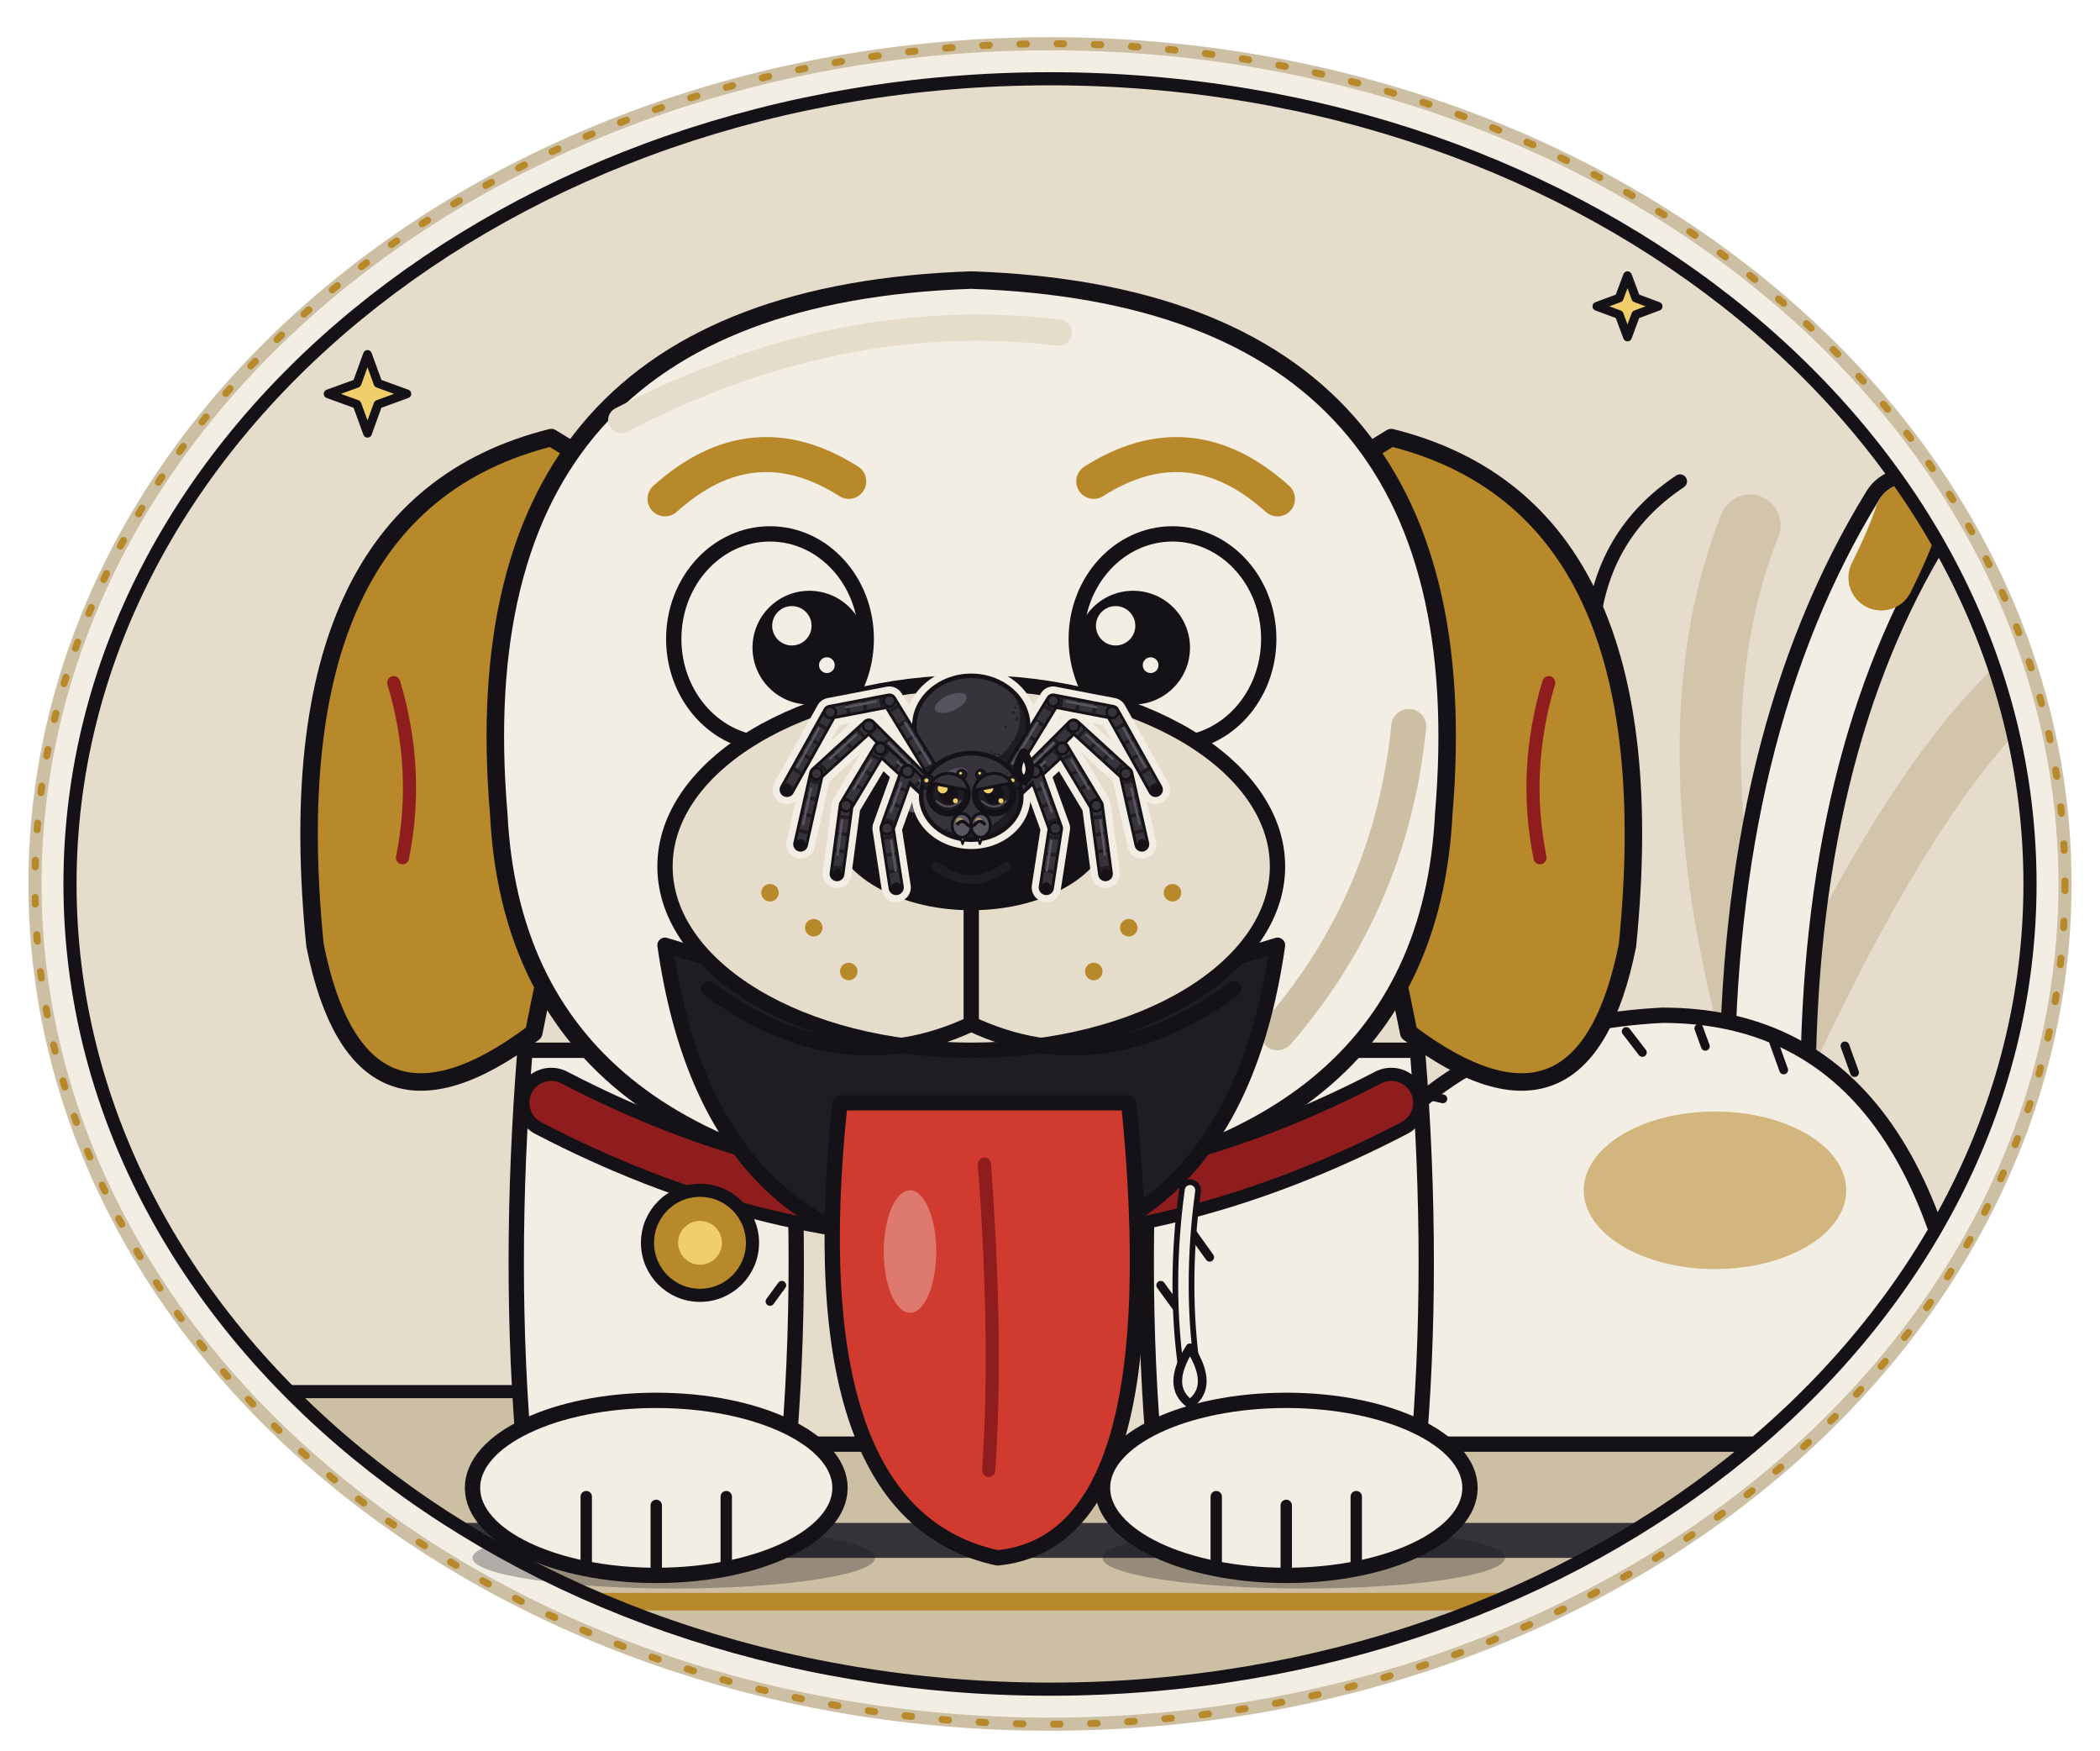
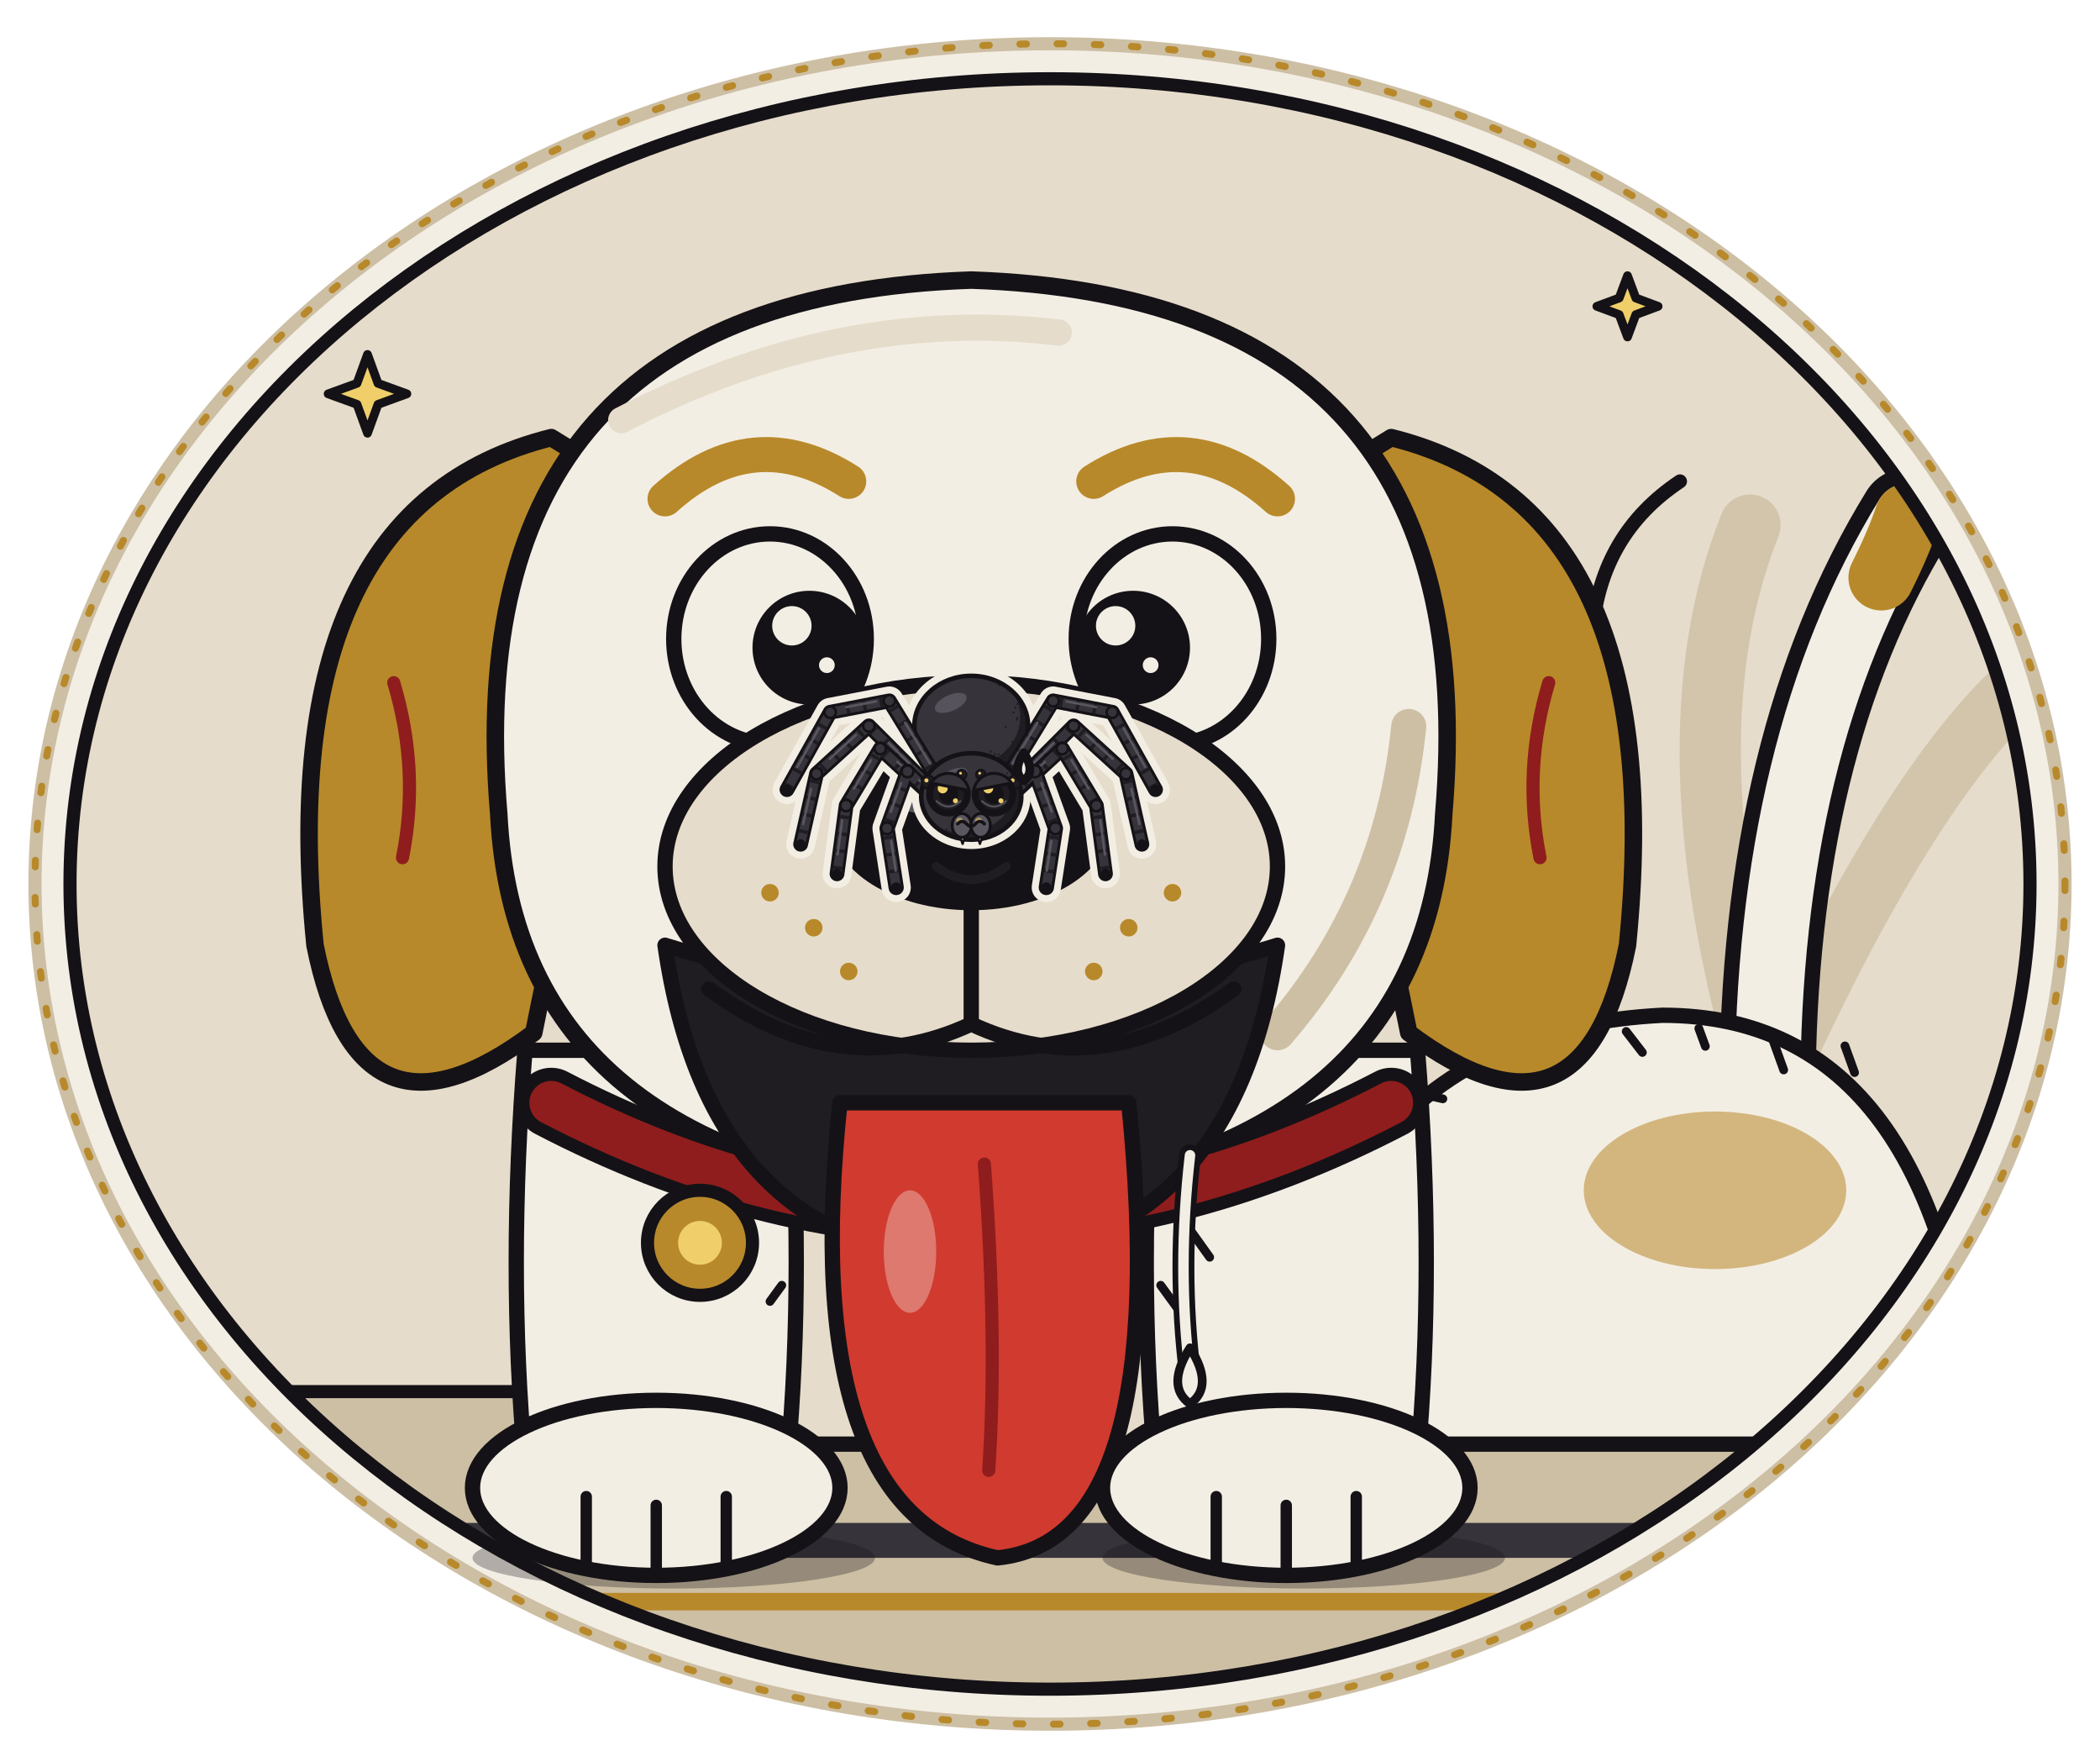
<svg xmlns="http://www.w3.org/2000/svg" viewBox="0 0 480 400" role="img" aria-labelledby="creature-dog-title">
  <clipPath id="cr-dog-ov0">
    <ellipse cx="240" cy="202" rx="224" ry="184" fill="#000" />
  </clipPath>
  <ellipse cx="240" cy="202" rx="232" ry="192" fill="#f3eee4" stroke="#cdbfa4" stroke-width="3" />
  <ellipse cx="240" cy="202" rx="224" ry="184" fill="#e6dccb" stroke="#cdbfa4" stroke-width="2.5" />
  <g clip-path="url(#cr-dog-ov0)">
    <path d="M0 318 H480 V400 H0 Z" fill="#cdbfa4" />
    <path d="M0 318 L480 318" stroke="#141216" stroke-width="3" stroke-linecap="round" />
    <path d="M40 352 H440" fill="none" stroke="#36343a" stroke-width="8" stroke-linecap="round" stroke-linejoin="round" />
    <path d="M40 366 H440" fill="none" stroke="#b8892a" stroke-width="4" stroke-linecap="round" stroke-linejoin="round" />
    <path d="M404 250 Q380 170 400 120" fill="none" stroke="#cdbfa4" stroke-width="14" stroke-linecap="round" stroke-linejoin="round" opacity="0.8" />
    <path d="M404 250 Q440 170 470 150" fill="none" stroke="#cdbfa4" stroke-width="14" stroke-linecap="round" stroke-linejoin="round" opacity="0.8" />
    <path d="M404 250 Q404 170 436 118" fill="none" stroke="#141216" stroke-width="22" stroke-linecap="round" stroke-linejoin="round" />
    <path d="M404 250 Q404 170 436 118" fill="none" stroke="#f3eee4" stroke-width="15" stroke-linecap="round" stroke-linejoin="round" />
    <path d="M430 132 Q434 124 436 118" fill="none" stroke="#b8892a" stroke-width="15" stroke-linecap="round" stroke-linejoin="round" />
    <path d="M290 330 Q300 236 380 232 Q444 232 452 330 Z" fill="#f3eee4" stroke="#141216" stroke-width="3.5" stroke-linecap="round" stroke-linejoin="round" />
    <ellipse cx="392" cy="272" rx="30" ry="18" fill="#b8892a" opacity="0.55" />
    <path d="M305 274 l7.5 1.8M315 262 l5.2 1.2M325 250 l4.8 1.1M338.3 242.3 l2.7 3.4M355 239 l3 3.9M371.7 235.7 l3.7 4.8M388.3 235 l1.5 4.1M405 237 l2.7 7.5M421.7 239 l2.2 6.1" stroke="#141216" stroke-width="2" stroke-linecap="round" fill="none" />
    <path d="M384 110 q-18 12 -20 34 M452 108 q18 6 26 26 M410 82 q16 -4 30 6" fill="none" stroke="#141216" stroke-width="3.2" stroke-linecap="round" stroke-linejoin="round" />
  </g>
  <ellipse cx="240" cy="202" rx="224" ry="184" fill="none" stroke="#141216" stroke-width="3" />
  <ellipse cx="240" cy="202" rx="232" ry="192" fill="none" stroke="#b8892a" stroke-width="1.6" stroke-dasharray="1.5 7" stroke-linecap="round" />
  <path d="M138 250 Q222 236 306 250 L294 330 L150 330 Z" fill="#e6dccb" stroke="#141216" stroke-width="3.5" stroke-linecap="round" stroke-linejoin="round" />
  <path d="M120 240 Q116 290 120 334 L180 334 Q184 290 180 240 Z" fill="#f3eee4" stroke="#141216" stroke-width="3.5" stroke-linecap="round" stroke-linejoin="round" />
  <path d="M264 240 Q260 290 264 334 L324 334 Q328 290 324 240 Z" fill="#f3eee4" stroke="#141216" stroke-width="3.5" stroke-linecap="round" stroke-linejoin="round" />
  <path d="M165.3 268.3 l-2.8 3.9M172 281 l-4.3 6.1M178.7 293.7 l-2.7 3.7" stroke="#141216" stroke-width="2" stroke-linecap="round" fill="none" />
  <path d="M278.7 268.3 l3.5 4.9M272 281 l4.5 6.3M265.3 293.7 l4 5.5" stroke="#141216" stroke-width="2" stroke-linecap="round" fill="none" />
  <path d="M126 100 Q62 116 72 216 Q82 266 122 236 Q134 176 152 116 Z" fill="#b8892a" stroke="#141216" stroke-width="4" stroke-linecap="round" stroke-linejoin="round" />
  <path d="M318 100 Q382 116 372 216 Q362 266 322 236 Q310 176 292 116 Z" fill="#b8892a" stroke="#141216" stroke-width="4" stroke-linecap="round" stroke-linejoin="round" />
  <path d="M90 156 q6 20 2 40 M354 156 q-6 20 -2 40" fill="none" stroke="#8f1d1d" stroke-width="3" stroke-linecap="round" stroke-linejoin="round" />
  <path d="M114 186 Q104 68 222 64 Q340 68 330 186 Q326 266 222 274 Q118 266 114 186 Z" fill="#f3eee4" stroke="#141216" stroke-width="4" stroke-linecap="round" stroke-linejoin="round" />
  <path d="M142 96 Q192 70 242 76" fill="none" stroke="#e6dccb" stroke-width="6" stroke-linecap="round" stroke-linejoin="round" />
  <path d="M292 236 Q318 206 322 166" fill="none" stroke="#cdbfa4" stroke-width="8" stroke-linecap="round" stroke-linejoin="round" />
  <path d="M152 114 q20 -18 42 -4 M292 114 q-20 -18 -42 -4" fill="none" stroke="#b8892a" stroke-width="8" stroke-linecap="round" stroke-linejoin="round" />
  <ellipse cx="176" cy="146" rx="22" ry="24" fill="#f3eee4" stroke="#141216" stroke-width="3.5" />
  <circle cx="185" cy="148" r="13" fill="#141216" />
  <circle cx="181" cy="143" r="4.5" fill="#f3eee4" />
  <circle cx="189" cy="152" r="1.8" fill="#f3eee4" />
  <ellipse cx="268" cy="146" rx="22" ry="24" fill="#f3eee4" stroke="#141216" stroke-width="3.5" />
  <circle cx="259" cy="148" r="13" fill="#141216" />
  <circle cx="255" cy="143" r="4.5" fill="#f3eee4" />
  <circle cx="263" cy="152" r="1.8" fill="#f3eee4" />
  <path d="M126 252 Q222 302 318 252" fill="none" stroke="#141216" stroke-width="16" stroke-linecap="round" stroke-linejoin="round" />
  <path d="M126 252 Q222 302 318 252" fill="none" stroke="#8f1d1d" stroke-width="10" stroke-linecap="round" stroke-linejoin="round" />
  <circle cx="160" cy="284" r="12" fill="#b8892a" stroke="#141216" stroke-width="3" />
  <circle cx="160" cy="284" r="5" fill="#f0cf6b" />
  <path d="M152 216 Q162 286 222 288 Q282 286 292 216 Q222 238 152 216 Z" fill="#1f1d22" stroke="#141216" stroke-width="3.5" stroke-linecap="round" stroke-linejoin="round" />
  <path d="M192 252 Q182 346 228 356 Q268 352 258 252 Z" fill="#d13a2f" stroke="#141216" stroke-width="3.5" stroke-linecap="round" stroke-linejoin="round" />
  <path d="M225 266 Q228 306 226 336" fill="none" stroke="#8f1d1d" stroke-width="3" stroke-linecap="round" stroke-linejoin="round" />
  <ellipse cx="208" cy="286" rx="6" ry="14" fill="#f3eee4" opacity="0.35" />
  <ellipse cx="222" cy="198" rx="70" ry="42" fill="#e6dccb" stroke="#141216" stroke-width="3.5" />
  <path d="M222 206 V234 M222 234 Q192 248 162 226 M222 234 Q252 248 282 226" fill="none" stroke="#141216" stroke-width="3.5" stroke-linecap="round" stroke-linejoin="round" />
  <circle cx="186" cy="212" r="2" fill="#b8892a" />
  <circle cx="176" cy="204" r="2" fill="#b8892a" />
  <circle cx="194" cy="222" r="2" fill="#b8892a" />
  <circle cx="258" cy="212" r="2" fill="#b8892a" />
  <circle cx="268" cy="204" r="2" fill="#b8892a" />
  <circle cx="250" cy="222" r="2" fill="#b8892a" />
  <ellipse cx="222" cy="188" rx="32" ry="20" fill="#141216" />
  <ellipse cx="212" cy="181" rx="9" ry="5" fill="#5a5660" />
  <path d="M214 198 q8 6 16 0" fill="none" stroke="#1f1d22" stroke-width="2" stroke-linecap="round" stroke-linejoin="round" />
-   <path d="M272 272 Q269 294 272 314" fill="none" stroke="#141216" stroke-width="5" stroke-linecap="round" stroke-linejoin="round" />
-   <path d="M272 272 Q269 294 272 314" fill="none" stroke="#f3eee4" stroke-width="2.4" stroke-linecap="round" stroke-linejoin="round" />
+   <path d="M272 264 Q269 290 272 314" fill="none" stroke="#141216" stroke-width="5" stroke-linecap="round" stroke-linejoin="round" />
+   <path d="M272 264 Q269 290 272 314" fill="none" stroke="#f3eee4" stroke-width="2.4" stroke-linecap="round" stroke-linejoin="round" />
  <path d="M272 308 q-5.6 8.8 0 12.8 q5.6 -4 0 -12.8 Z" fill="#f3eee4" stroke="#141216" stroke-width="2" stroke-linecap="round" stroke-linejoin="round" />
  <ellipse cx="154" cy="356" rx="46" ry="7" fill="#141216" opacity="0.3" />
  <ellipse cx="150" cy="340" rx="42" ry="20" fill="#f3eee4" stroke="#141216" stroke-width="3.5" />
  <path d="M134 342 v15 M150 344 v15 M166 342 v15" fill="none" stroke="#141216" stroke-width="2.6" stroke-linecap="round" stroke-linejoin="round" />
  <ellipse cx="298" cy="356" rx="46" ry="7" fill="#141216" opacity="0.3" />
  <ellipse cx="294" cy="340" rx="42" ry="20" fill="#f3eee4" stroke="#141216" stroke-width="3.5" />
  <path d="M278 342 v15 M294 344 v15 M310 342 v15" fill="none" stroke="#141216" stroke-width="2.6" stroke-linecap="round" stroke-linejoin="round" />
  <g transform="translate(222 182) rotate(0) scale(0.26 0.26)">
    <g opacity="1">
      <path d="M24 10 L56 -22 L74 28 L66 80" fill="none" stroke="#f3eee4" stroke-width="25.708" stroke-linecap="round" stroke-linejoin="round" />
      <circle cx="56" cy="-22" r="12.5" fill="#f3eee4" />
      <circle cx="74" cy="28" r="12.5" fill="#f3eee4" />
      <circle cx="66" cy="80" r="10.7" fill="#f3eee4" />
      <path d="M30 4 L80 -42 L110 8 L118 68" fill="none" stroke="#f3eee4" stroke-width="25.308" stroke-linecap="round" stroke-linejoin="round" />
      <circle cx="80" cy="-42" r="12.2" fill="#f3eee4" />
      <circle cx="110" cy="8" r="12.2" fill="#f3eee4" />
      <circle cx="118" cy="68" r="10.5" fill="#f3eee4" />
      <path d="M32 -4 L90 -62 L136 -20 L150 42" fill="none" stroke="#f3eee4" stroke-width="25.308" stroke-linecap="round" stroke-linejoin="round" />
      <circle cx="90" cy="-62" r="12.2" fill="#f3eee4" />
      <circle cx="136" cy="-20" r="12.2" fill="#f3eee4" />
      <circle cx="150" cy="42" r="10.5" fill="#f3eee4" />
      <path d="M28 -12 L72 -84 L124 -74 L162 -6" fill="none" stroke="#f3eee4" stroke-width="25.308" stroke-linecap="round" stroke-linejoin="round" />
      <circle cx="72" cy="-84" r="12.2" fill="#f3eee4" />
      <circle cx="124" cy="-74" r="12.2" fill="#f3eee4" />
      <circle cx="162" cy="-6" r="10.5" fill="#f3eee4" />
      <path d="M-24 10 L-56 -22 L-74 28 L-66 80" fill="none" stroke="#f3eee4" stroke-width="25.708" stroke-linecap="round" stroke-linejoin="round" />
      <circle cx="-56" cy="-22" r="12.5" fill="#f3eee4" />
      <circle cx="-74" cy="28" r="12.5" fill="#f3eee4" />
      <circle cx="-66" cy="80" r="10.7" fill="#f3eee4" />
      <path d="M-30 4 L-80 -42 L-110 8 L-118 68" fill="none" stroke="#f3eee4" stroke-width="25.308" stroke-linecap="round" stroke-linejoin="round" />
      <circle cx="-80" cy="-42" r="12.2" fill="#f3eee4" />
      <circle cx="-110" cy="8" r="12.2" fill="#f3eee4" />
      <circle cx="-118" cy="68" r="10.5" fill="#f3eee4" />
      <path d="M-32 -4 L-90 -62 L-136 -20 L-150 42" fill="none" stroke="#f3eee4" stroke-width="25.308" stroke-linecap="round" stroke-linejoin="round" />
      <circle cx="-90" cy="-62" r="12.2" fill="#f3eee4" />
      <circle cx="-136" cy="-20" r="12.2" fill="#f3eee4" />
      <circle cx="-150" cy="42" r="10.5" fill="#f3eee4" />
      <path d="M-28 -12 L-72 -84 L-124 -74 L-162 -6" fill="none" stroke="#f3eee4" stroke-width="25.308" stroke-linecap="round" stroke-linejoin="round" />
      <circle cx="-72" cy="-84" r="12.2" fill="#f3eee4" />
      <circle cx="-124" cy="-74" r="12.2" fill="#f3eee4" />
      <circle cx="-162" cy="-6" r="10.5" fill="#f3eee4" />
      <g transform="rotate(0 0 -62)">
        <ellipse cx="0" cy="-62" rx="58.2" ry="52.2" fill="#f3eee4" />
      </g>
      <g transform="rotate(0 0 0)">
        <ellipse cx="0" cy="0" rx="52.2" ry="46.2" fill="#f3eee4" />
      </g>
    </g>
    <g transform="rotate(0 0 -62)">
      <clipPath id="cr-dog-c1">
        <ellipse cx="0" cy="-62" rx="50" ry="44" fill="#000" />
      </clipPath>
      <ellipse cx="0" cy="-62" rx="50" ry="44" fill="#1f1d22" />
      <g clip-path="url(#cr-dog-c1)">
        <ellipse cx="-8" cy="-69.9" rx="51" ry="44.9" fill="#36343a" />
        <path d="M23.9 -36.9h0M36 -48.1h0M24.5 -97.9h0M5 -29.3h0M-25.9 -30.8h0M30.2 -61h0M40 -67.5h0M40.6 -69.2h0M37.2 -73.8h0M19.5 -35.4h0M-27.3 -31.3h0M-28.1 -30.4h0M-18.5 -33.8h0M17.1 -39.4h0M40.7 -81.2h0M20.8 -37.3h0M38.8 -78.1h0" stroke="#1f1d22" stroke-width="1.9" stroke-linecap="round" />
        <ellipse cx="-18" cy="-82.2" rx="15" ry="7" fill="#5a5660" transform="rotate(-24 -18 -82.2)" opacity="0.9" />
      </g>
      <ellipse cx="0" cy="-62" rx="50" ry="44" fill="none" stroke="#141216" stroke-width="4" />
    </g>
    <g>
      <path d="M28 -12 L72 -84 L124 -74 L162 -6" fill="none" stroke="#141216" stroke-width="13" stroke-linecap="round" stroke-linejoin="round" />
      <path d="M28 -12 L72 -84 L124 -74 L162 -6" fill="none" stroke="#36343a" stroke-width="8" stroke-linecap="round" stroke-linejoin="round" />
      <path d="M28 -12 L72 -84 L124 -74 L162 -6" fill="none" stroke="#1f1d22" stroke-width="8" stroke-dasharray="3 12" stroke-linejoin="round" />
      <path d="M36.2 -28.8 L58.2 -64.8M83.8 -83.5 L109.8 -78.5M133.9 -59.9 L152.9 -25.9" stroke="#5a5660" stroke-width="2.1" stroke-linecap="round" fill="none" />
      <circle cx="72" cy="-84" r="5" fill="#36343a" stroke="#141216" stroke-width="2.2" />
      <circle cx="124" cy="-74" r="5" fill="#36343a" stroke="#141216" stroke-width="2.2" />
      <circle cx="162" cy="-6" r="4.4" fill="#141216" />
    </g>
    <g>
      <path d="M-28 -12 L-72 -84 L-124 -74 L-162 -6" fill="none" stroke="#141216" stroke-width="13" stroke-linecap="round" stroke-linejoin="round" />
      <path d="M-28 -12 L-72 -84 L-124 -74 L-162 -6" fill="none" stroke="#36343a" stroke-width="8" stroke-linecap="round" stroke-linejoin="round" />
      <path d="M-28 -12 L-72 -84 L-124 -74 L-162 -6" fill="none" stroke="#1f1d22" stroke-width="8" stroke-dasharray="3 12" stroke-linejoin="round" />
      <path d="M-36.2 -28.8 L-58.2 -64.8M-83.8 -83.5 L-109.8 -78.5M-133.9 -59.9 L-152.9 -25.9" stroke="#5a5660" stroke-width="2.1" stroke-linecap="round" fill="none" />
      <circle cx="-72" cy="-84" r="5" fill="#36343a" stroke="#141216" stroke-width="2.2" />
      <circle cx="-124" cy="-74" r="5" fill="#36343a" stroke="#141216" stroke-width="2.2" />
      <circle cx="-162" cy="-6" r="4.4" fill="#141216" />
    </g>
    <g>
      <path d="M32 -4 L90 -62 L136 -20 L150 42" fill="none" stroke="#141216" stroke-width="13" stroke-linecap="round" stroke-linejoin="round" />
      <path d="M32 -4 L90 -62 L136 -20 L150 42" fill="none" stroke="#36343a" stroke-width="8" stroke-linecap="round" stroke-linejoin="round" />
      <path d="M32 -4 L90 -62 L136 -20 L150 42" fill="none" stroke="#1f1d22" stroke-width="8" stroke-dasharray="3 12" stroke-linejoin="round" />
      <path d="M43.5 -18 L72.5 -47M101.3 -54.1 L124.3 -33.1M140.8 -6.7 L147.8 24.3" stroke="#5a5660" stroke-width="2.1" stroke-linecap="round" fill="none" />
      <circle cx="90" cy="-62" r="5" fill="#36343a" stroke="#141216" stroke-width="2.2" />
      <circle cx="136" cy="-20" r="5" fill="#36343a" stroke="#141216" stroke-width="2.2" />
      <circle cx="150" cy="42" r="4.4" fill="#141216" />
    </g>
    <g>
      <path d="M-32 -4 L-90 -62 L-136 -20 L-150 42" fill="none" stroke="#141216" stroke-width="13" stroke-linecap="round" stroke-linejoin="round" />
      <path d="M-32 -4 L-90 -62 L-136 -20 L-150 42" fill="none" stroke="#36343a" stroke-width="8" stroke-linecap="round" stroke-linejoin="round" />
      <path d="M-32 -4 L-90 -62 L-136 -20 L-150 42" fill="none" stroke="#1f1d22" stroke-width="8" stroke-dasharray="3 12" stroke-linejoin="round" />
      <path d="M-43.5 -18 L-72.5 -47M-101.3 -54.1 L-124.3 -33.1M-140.8 -6.7 L-147.8 24.3" stroke="#5a5660" stroke-width="2.1" stroke-linecap="round" fill="none" />
      <circle cx="-90" cy="-62" r="5" fill="#36343a" stroke="#141216" stroke-width="2.2" />
      <circle cx="-136" cy="-20" r="5" fill="#36343a" stroke="#141216" stroke-width="2.2" />
      <circle cx="-150" cy="42" r="4.4" fill="#141216" />
    </g>
    <g>
      <path d="M30 4 L80 -42 L110 8 L118 68" fill="none" stroke="#141216" stroke-width="13" stroke-linecap="round" stroke-linejoin="round" />
      <path d="M30 4 L80 -42 L110 8 L118 68" fill="none" stroke="#36343a" stroke-width="8" stroke-linecap="round" stroke-linejoin="round" />
      <path d="M30 4 L80 -42 L110 8 L118 68" fill="none" stroke="#1f1d22" stroke-width="8" stroke-dasharray="3 12" stroke-linejoin="round" />
      <path d="M39.8 -7.4 L64.8 -30.4M88.1 -31.9 L103.1 -6.9M113.5 21 L117.5 51" stroke="#5a5660" stroke-width="2.1" stroke-linecap="round" fill="none" />
      <circle cx="80" cy="-42" r="5" fill="#36343a" stroke="#141216" stroke-width="2.2" />
      <circle cx="110" cy="8" r="5" fill="#36343a" stroke="#141216" stroke-width="2.2" />
      <circle cx="118" cy="68" r="4.4" fill="#141216" />
    </g>
    <g>
      <path d="M-30 4 L-80 -42 L-110 8 L-118 68" fill="none" stroke="#141216" stroke-width="13" stroke-linecap="round" stroke-linejoin="round" />
      <path d="M-30 4 L-80 -42 L-110 8 L-118 68" fill="none" stroke="#36343a" stroke-width="8" stroke-linecap="round" stroke-linejoin="round" />
      <path d="M-30 4 L-80 -42 L-110 8 L-118 68" fill="none" stroke="#1f1d22" stroke-width="8" stroke-dasharray="3 12" stroke-linejoin="round" />
      <path d="M-39.8 -7.4 L-64.8 -30.4M-88.1 -31.9 L-103.1 -6.9M-113.5 21 L-117.5 51" stroke="#5a5660" stroke-width="2.1" stroke-linecap="round" fill="none" />
      <circle cx="-80" cy="-42" r="5" fill="#36343a" stroke="#141216" stroke-width="2.2" />
      <circle cx="-110" cy="8" r="5" fill="#36343a" stroke="#141216" stroke-width="2.2" />
      <circle cx="-118" cy="68" r="4.4" fill="#141216" />
    </g>
    <g>
      <path d="M24 10 L56 -22 L74 28 L66 80" fill="none" stroke="#141216" stroke-width="13.4" stroke-linecap="round" stroke-linejoin="round" />
      <path d="M24 10 L56 -22 L74 28 L66 80" fill="none" stroke="#36343a" stroke-width="8.4" stroke-linecap="round" stroke-linejoin="round" />
      <path d="M24 10 L56 -22 L74 28 L66 80" fill="none" stroke="#1f1d22" stroke-width="8.4" stroke-dasharray="3 12" stroke-linejoin="round" />
      <path d="M29.7 1.7 L45.7 -14.3M61.7 -11.6 L70.7 13.4M70.4 39.2 L66.4 65.2" stroke="#5a5660" stroke-width="2.2" stroke-linecap="round" fill="none" />
      <circle cx="56" cy="-22" r="5.2" fill="#36343a" stroke="#141216" stroke-width="2.2" />
      <circle cx="74" cy="28" r="5.2" fill="#36343a" stroke="#141216" stroke-width="2.2" />
      <circle cx="66" cy="80" r="4.5" fill="#141216" />
    </g>
    <g>
      <path d="M-24 10 L-56 -22 L-74 28 L-66 80" fill="none" stroke="#141216" stroke-width="13.4" stroke-linecap="round" stroke-linejoin="round" />
      <path d="M-24 10 L-56 -22 L-74 28 L-66 80" fill="none" stroke="#36343a" stroke-width="8.4" stroke-linecap="round" stroke-linejoin="round" />
      <path d="M-24 10 L-56 -22 L-74 28 L-66 80" fill="none" stroke="#1f1d22" stroke-width="8.4" stroke-dasharray="3 12" stroke-linejoin="round" />
      <path d="M-29.7 1.7 L-45.7 -14.3M-61.7 -11.6 L-70.7 13.4M-70.4 39.2 L-66.4 65.2" stroke="#5a5660" stroke-width="2.2" stroke-linecap="round" fill="none" />
      <circle cx="-56" cy="-22" r="5.2" fill="#36343a" stroke="#141216" stroke-width="2.2" />
      <circle cx="-74" cy="28" r="5.2" fill="#36343a" stroke="#141216" stroke-width="2.2" />
      <circle cx="-66" cy="80" r="4.5" fill="#141216" />
    </g>
    <g transform="rotate(0 0 0)">
      <clipPath id="cr-dog-c2">
        <ellipse cx="0" cy="0" rx="44" ry="38" fill="#000" />
      </clipPath>
      <ellipse cx="0" cy="0" rx="44" ry="38" fill="#1f1d22" />
      <g clip-path="url(#cr-dog-c2)">
        <ellipse cx="-7" cy="-6.8" rx="44.9" ry="38.8" fill="#36343a" />
        <path d="M32 7.8h0M2.7 25.7h0M-21.4 29h0M-6.7 29.6h0M28.8 14.4h0M35.4 -15.9h0M8.3 23.8h0M32.3 3.1h0M32.7 9.9h0M31.8 7.7h0M31.7 -24.5h0M31.7 -20.3h0" stroke="#1f1d22" stroke-width="1.8" stroke-linecap="round" />
        <ellipse cx="-15.8" cy="-17.5" rx="13.2" ry="6.1" fill="#5a5660" transform="rotate(-24 -15.8 -17.5)" opacity="0.9" />
      </g>
      <ellipse cx="0" cy="0" rx="44" ry="38" fill="none" stroke="#141216" stroke-width="4" />
    </g>
    <path d="M-10.6 33.2 l3 8.5 l2.6 -7.6 Z" fill="#f3eee4" stroke="#141216" stroke-width="2" stroke-linecap="round" stroke-linejoin="round" />
    <path d="M10.6 33.2 l-3 8.5 l-2.5 -7.6 Z" fill="#f3eee4" stroke="#141216" stroke-width="2" stroke-linecap="round" stroke-linejoin="round" />
    <ellipse cx="-8.3" cy="25.5" rx="8.5" ry="10.5" fill="#5a5660" stroke="#141216" stroke-width="2.6" />
    <ellipse cx="8.3" cy="25.5" rx="8.5" ry="10.5" fill="#5a5660" stroke="#141216" stroke-width="2.6" />
    <ellipse cx="-10.2" cy="21.3" rx="3" ry="2.7" fill="#f0cf6b" opacity="0.55" />
    <ellipse cx="6.5" cy="21.3" rx="3" ry="2.7" fill="#f0cf6b" opacity="0.55" />
    <circle cx="-8.4" cy="-19.3" r="5" fill="#141216" />
    <circle cx="-8.4" cy="-19.3" r="3.4" fill="#1f1d22" />
    <circle cx="-9.4" cy="-20.4" r="1.2" fill="#f0cf6b" />
    <circle cx="8.4" cy="-19.3" r="5" fill="#141216" />
    <circle cx="8.4" cy="-19.3" r="3.4" fill="#1f1d22" />
    <circle cx="7.4" cy="-20.4" r="1.2" fill="#f0cf6b" />
    <circle cx="-37.8" cy="-12.5" r="6.7" fill="#141216" />
    <circle cx="-37.8" cy="-12.5" r="5.1" fill="#1f1d22" />
    <circle cx="-39.4" cy="-14.1" r="1.8" fill="#f0cf6b" />
    <circle cx="37.9" cy="-12.5" r="6.7" fill="#141216" />
    <circle cx="37.9" cy="-12.5" r="5.1" fill="#1f1d22" />
    <circle cx="36.3" cy="-14.1" r="1.8" fill="#f0cf6b" />
    <circle cx="-20" cy="-2" r="19.6" fill="#141216" />
    <clipPath id="cr-dog-e3">
      <circle cx="-20" cy="-2" r="17" fill="#000" />
    </clipPath>
    <g clip-path="url(#cr-dog-e3)">
      <circle cx="-20" cy="-2" r="17" fill="#141216" />
      <circle cx="-20" cy="-2" r="13.6" fill="#1f1d22" />
      <circle cx="-20" cy="-2" r="8.5" fill="#141216" />
      <path d="M-30.5 4.1 Q-20 13.6 -9.5 4.1" fill="none" stroke="#5a5660" stroke-width="1.7" stroke-linecap="round" stroke-linejoin="round" opacity="0.9" />
      <circle cx="-25.1" cy="-7.1" r="4.4" fill="#f0cf6b" />
      <circle cx="-13.9" cy="3.8" r="2.2" fill="#f0cf6b" />
      <path d="M-1.3 -22.4 L-1.3 -5.1 L-38.7 -12.5 L-38.7 -22.4 Z" fill="#36343a" />
      <path d="M-1.3 -5.1 L-38.7 -12.5" fill="none" stroke="#141216" stroke-width="2.72" stroke-linecap="round" stroke-linejoin="round" />
    </g>
    <circle cx="20" cy="-2" r="19.6" fill="#141216" />
    <clipPath id="cr-dog-e4">
      <circle cx="20" cy="-2" r="17" fill="#000" />
    </clipPath>
    <g clip-path="url(#cr-dog-e4)">
      <circle cx="20" cy="-2" r="17" fill="#141216" />
      <circle cx="20" cy="-2" r="13.6" fill="#1f1d22" />
      <circle cx="20" cy="-2" r="8.5" fill="#141216" />
      <path d="M9.5 4.1 Q20 13.6 30.5 4.1" fill="none" stroke="#5a5660" stroke-width="1.7" stroke-linecap="round" stroke-linejoin="round" opacity="0.9" />
      <circle cx="14.9" cy="-7.1" r="4.4" fill="#f0cf6b" />
      <circle cx="26.1" cy="3.8" r="2.2" fill="#f0cf6b" />
      <path d="M1.3 -22.4 L1.3 -5.1 L38.7 -12.5 L38.7 -22.4 Z" fill="#36343a" />
      <path d="M1.3 -5.1 L38.7 -12.5" fill="none" stroke="#141216" stroke-width="2.72" stroke-linecap="round" stroke-linejoin="round" />
    </g>
    <path d="M-11.9 24.1 q3.9 -4.2 7.8 0 t7.8 0 t7.8 0" fill="none" stroke="#141216" stroke-width="2.89" stroke-linecap="round" stroke-linejoin="round" />
  </g>
  <path d="M234 172 q-2.8 4.4 0 6.4 q2.8 -2 0 -6.4 Z" fill="#f3eee4" stroke="#141216" stroke-width="2" stroke-linecap="round" stroke-linejoin="round" />
  <path d="M84 81L86.4 87.6L93 90L86.4 92.4L84 99L81.6 92.4L75 90L81.6 87.6Z" fill="#f0cf6b" stroke="#141216" stroke-width="2" stroke-linecap="round" stroke-linejoin="round" />
  <path d="M372 63L373.9 68.1L379 70L373.9 71.9L372 77L370.1 71.9L365 70L370.1 68.1Z" fill="#f0cf6b" stroke="#141216" stroke-width="2" stroke-linecap="round" stroke-linejoin="round" />
</svg>
